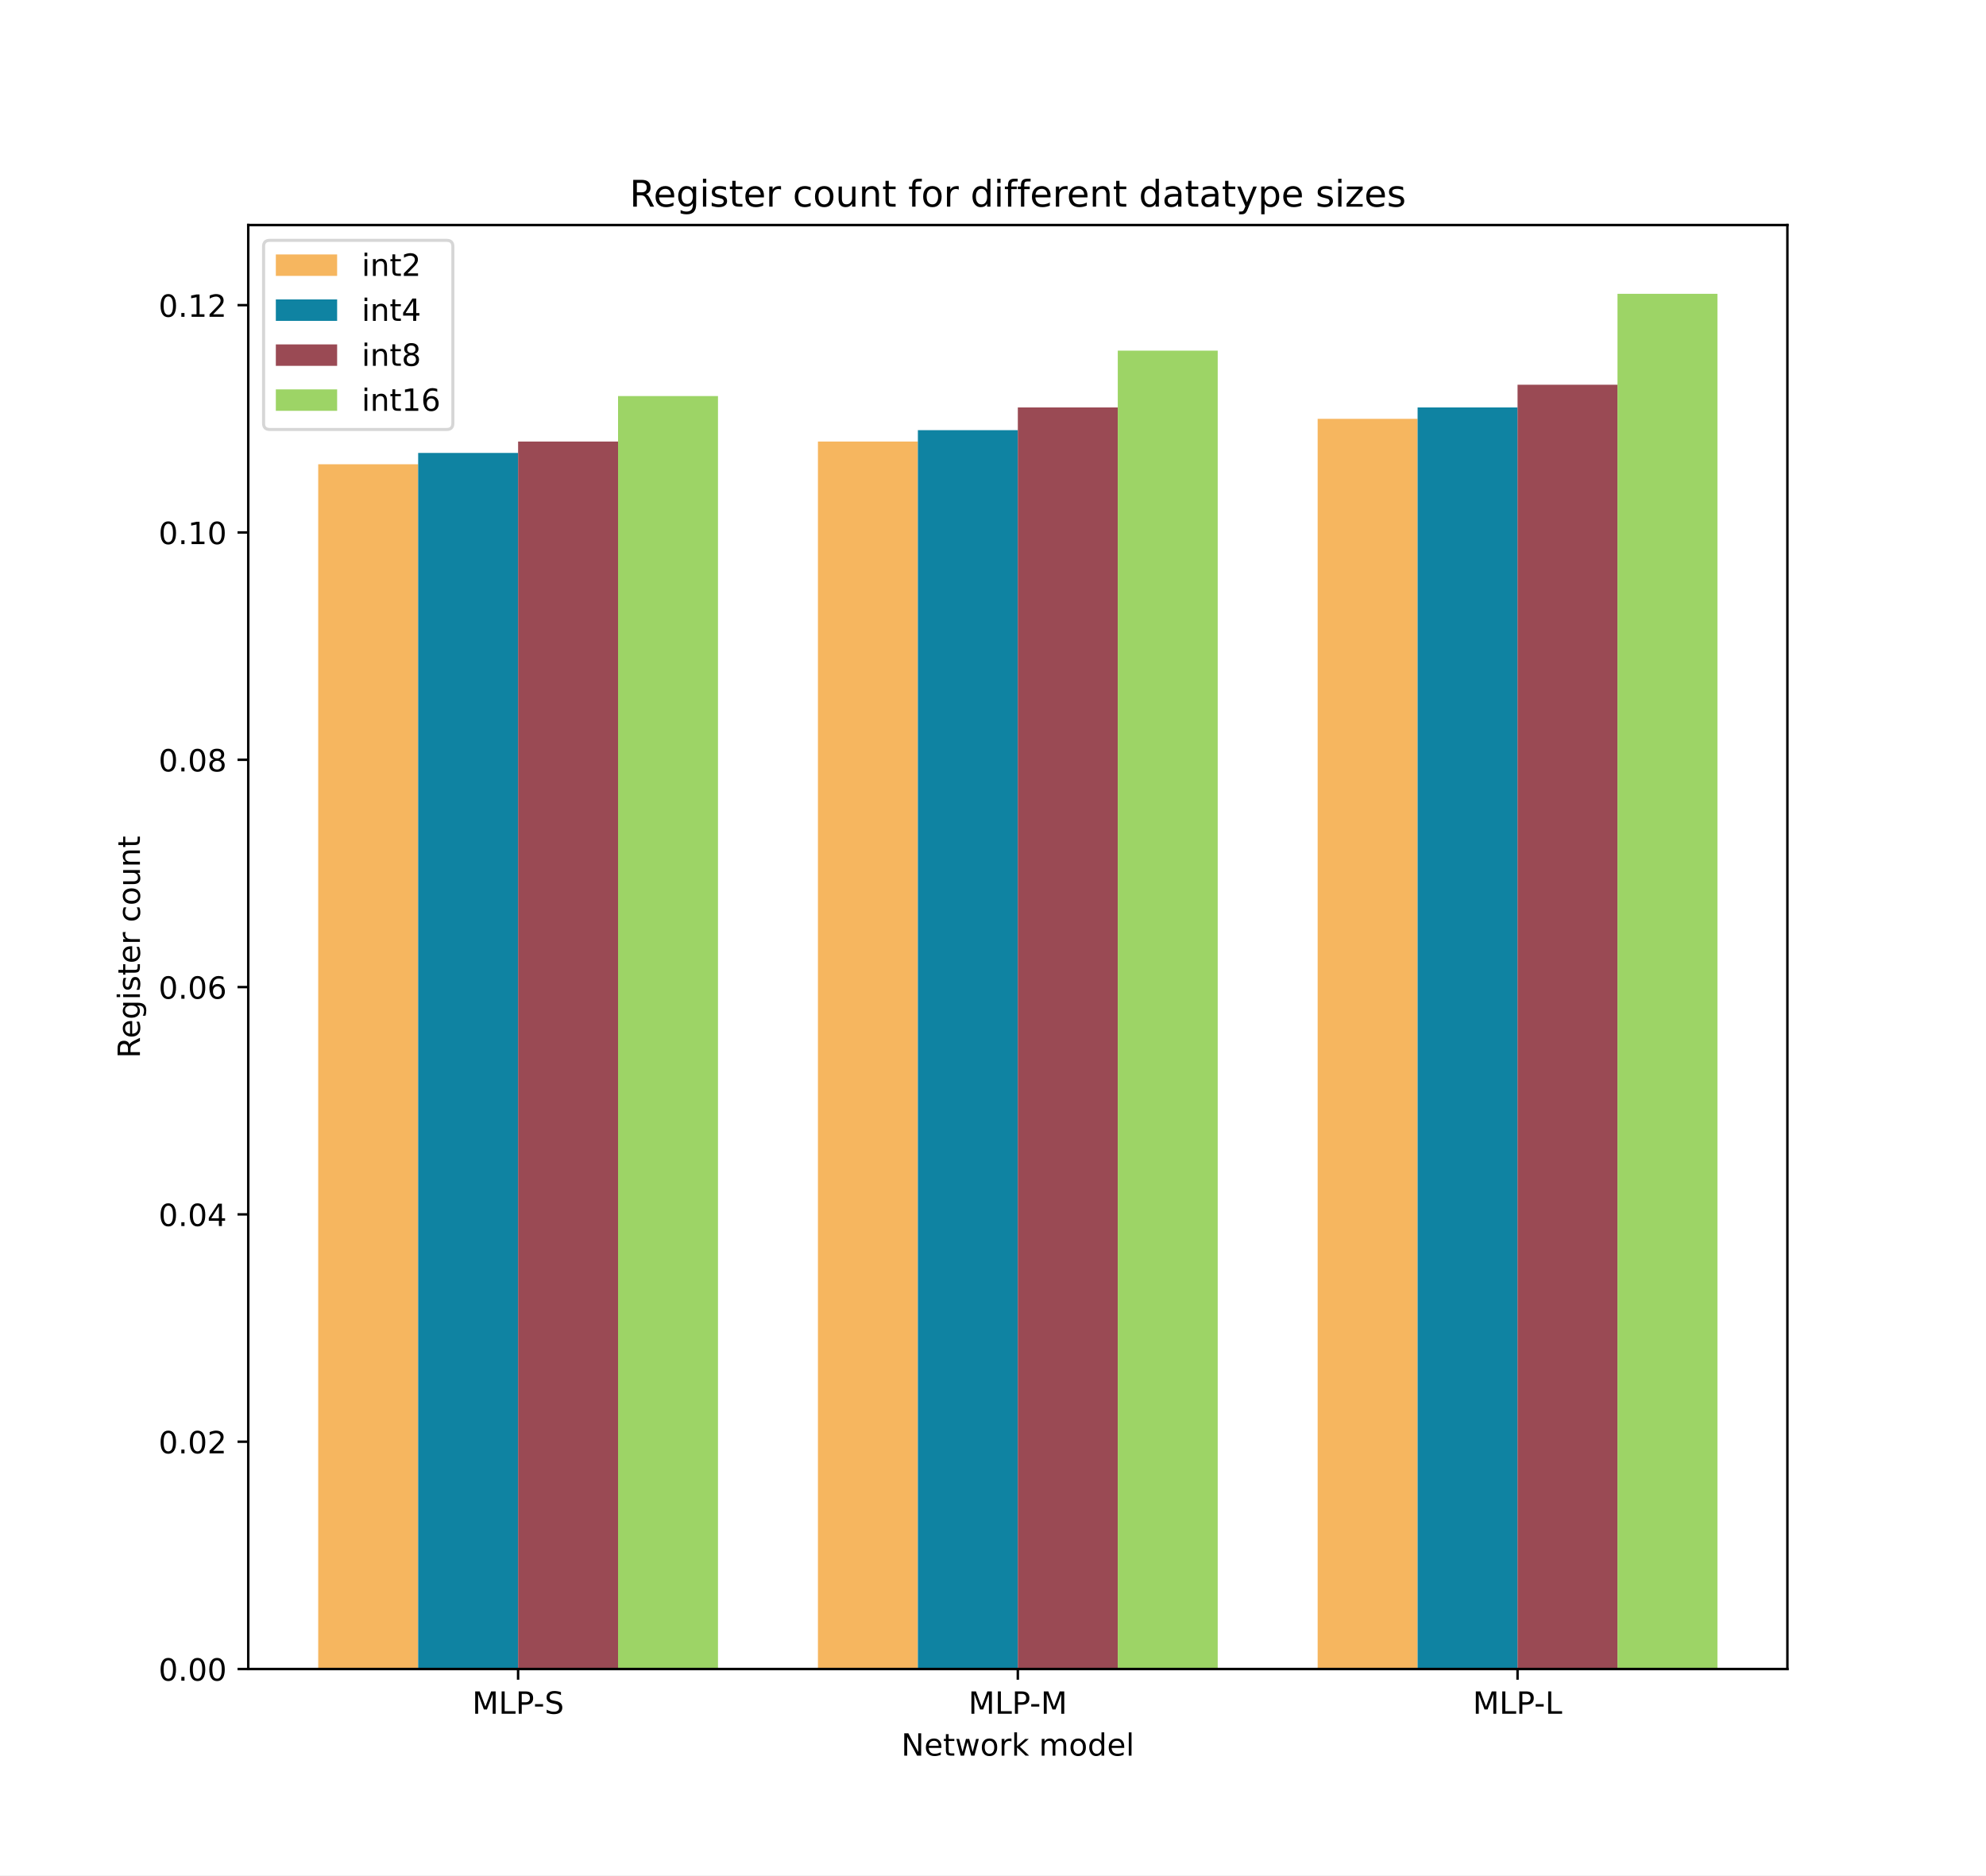
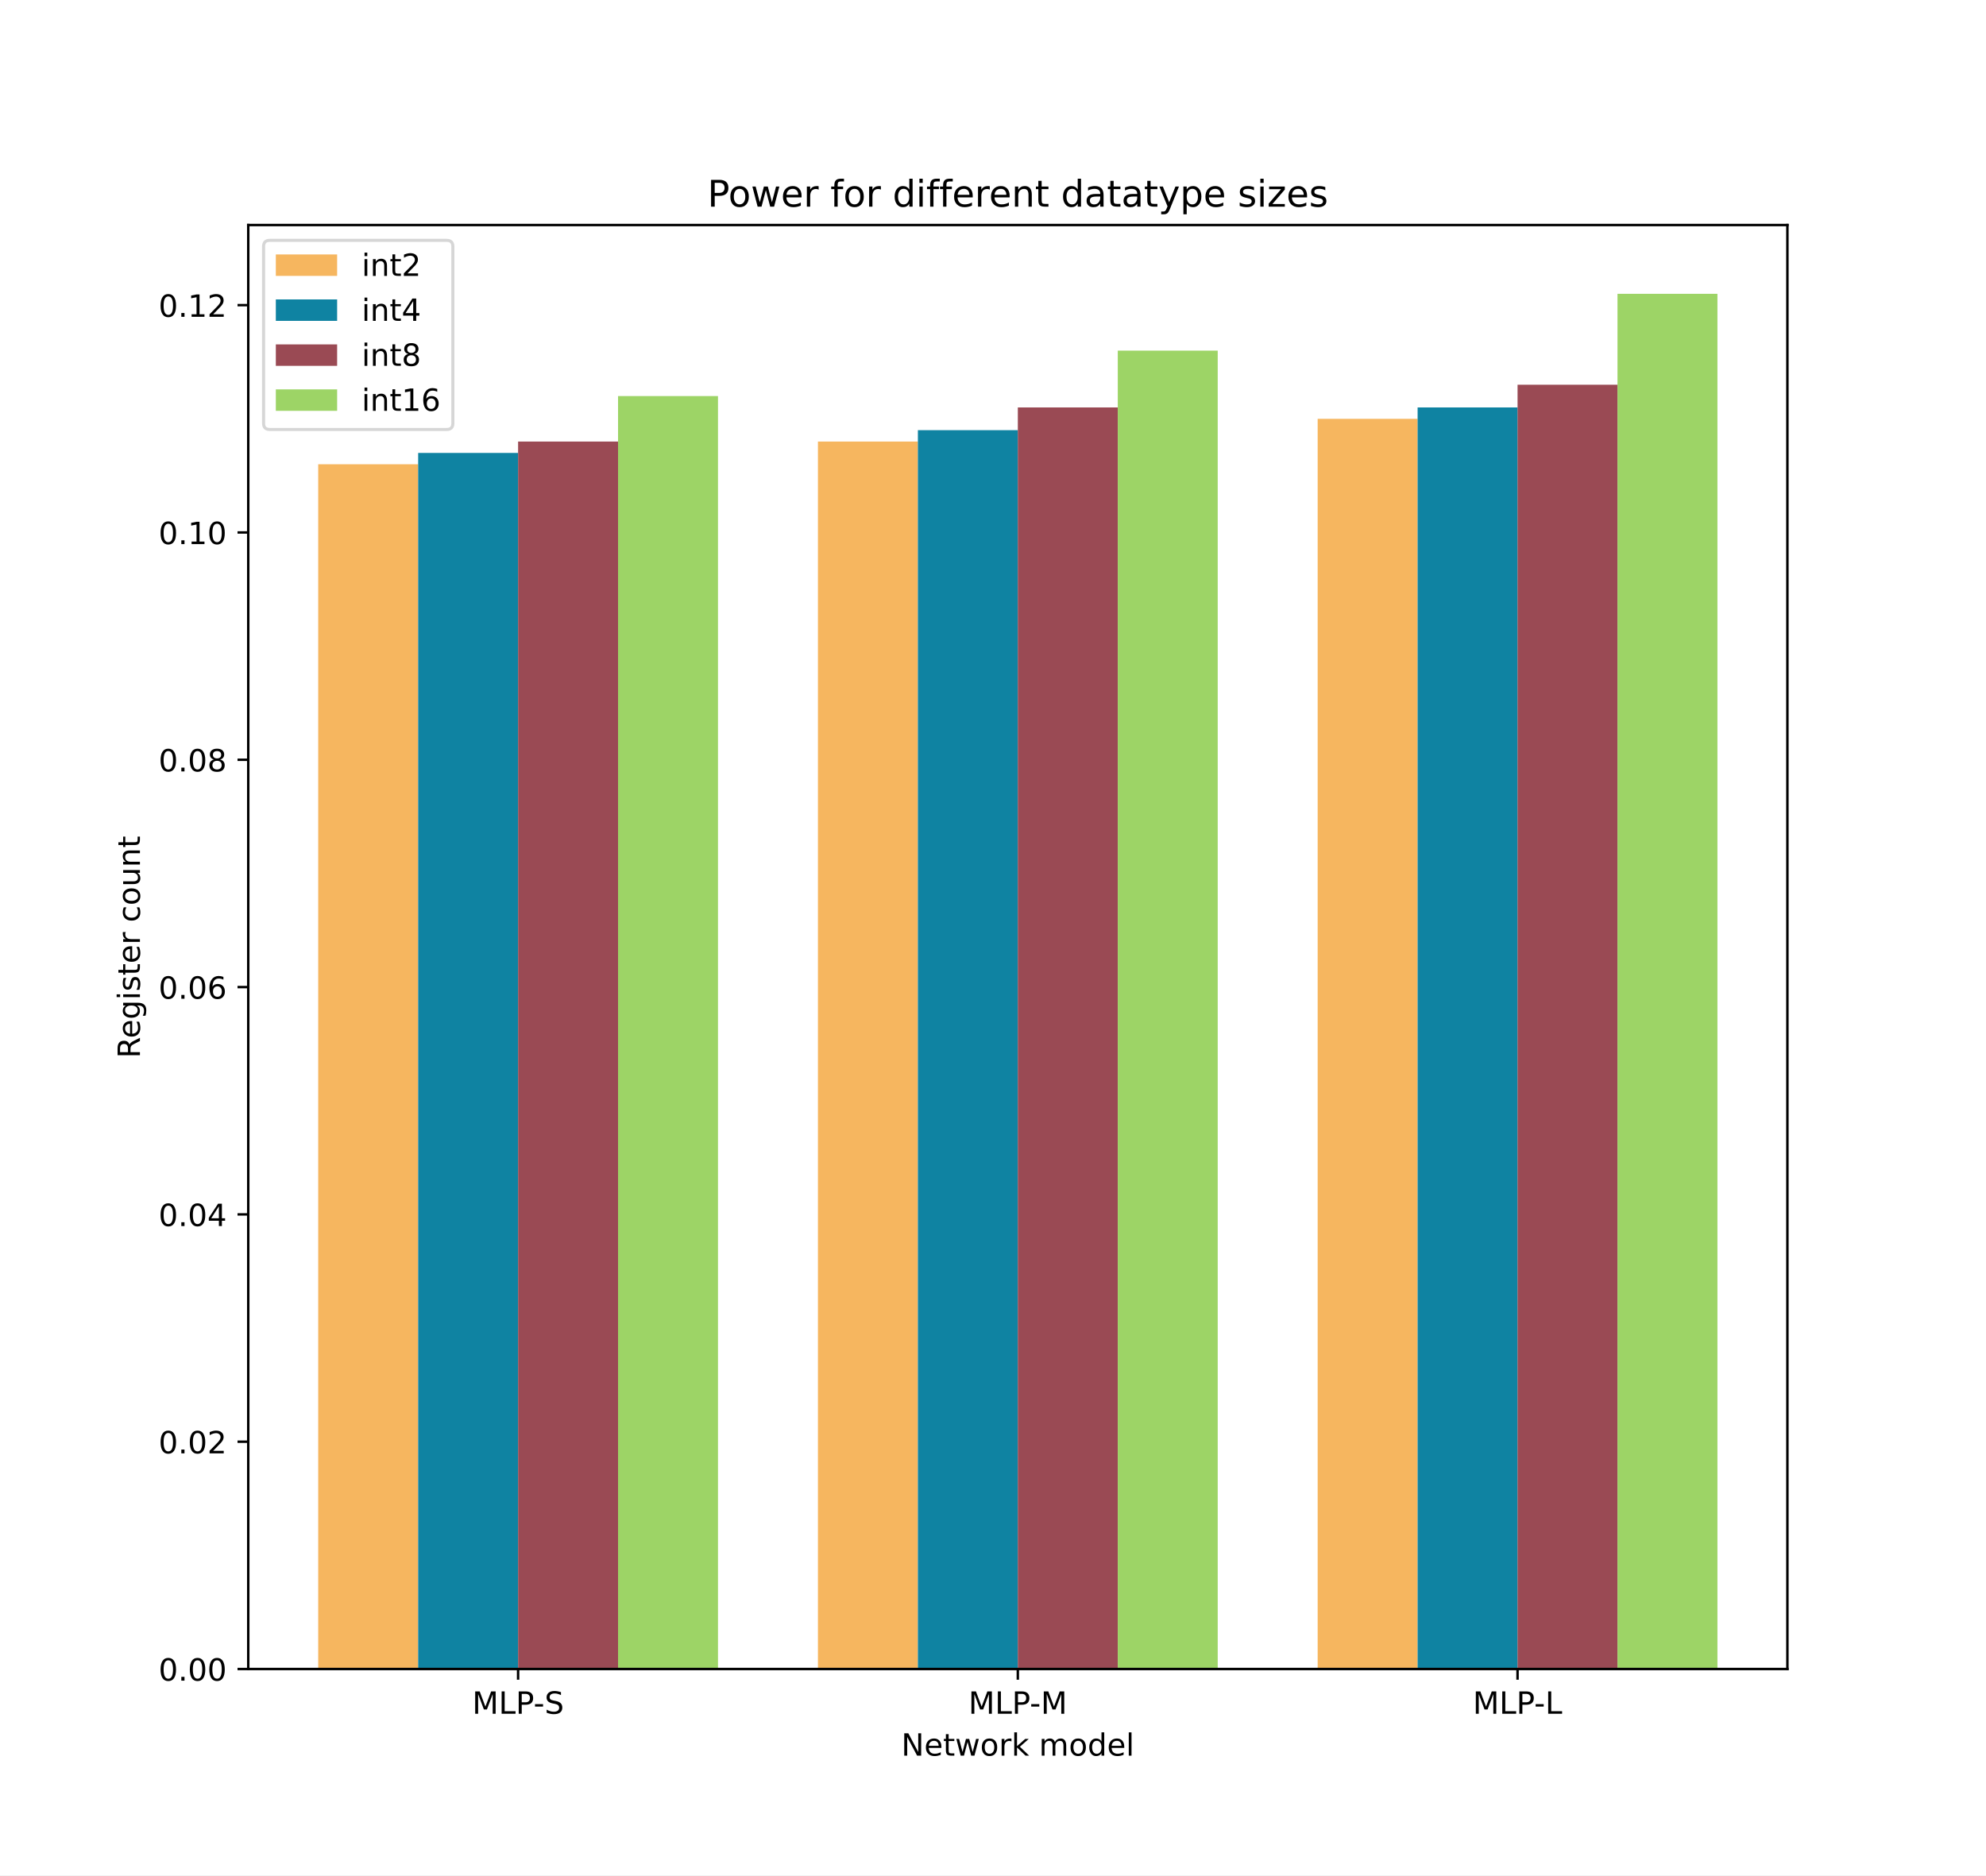
<svg xmlns="http://www.w3.org/2000/svg" xmlns:xlink="http://www.w3.org/1999/xlink" width="648pt" height="612pt" viewBox="0 0 648 612" version="1.1">
  <defs>
    <style type="text/css">*{stroke-linejoin: round; stroke-linecap: butt}</style>
  </defs>
  <g id="figure_1">
    <g id="patch_1">
      <path d="M 0 612  L 648 612  L 648 0  L 0 0  z " style="fill: #ffffff" />
    </g>
    <g id="axes_1">
      <g id="patch_2">
        <path d="M 81 544.68  L 583.2 544.68  L 583.2 73.44  L 81 73.44  z " style="fill: #ffffff" />
      </g>
      <g id="patch_3">
-         <path d="M 103.827 544.68  L 136.438 544.68  L 136.438 151.516  L 103.827 151.516  z " clip-path="url(#pea7d3d0fb3)" style="fill: #f6b65f" />
+         <path d="M 103.827 544.68  L 136.438 544.68  L 136.438 151.516  L 103.827 151.516  z " clip-path="url(#p2caa6211ad)" style="fill: #f6b65f" />
      </g>
      <g id="patch_4">
-         <path d="M 266.879 544.68  L 299.49 544.68  L 299.49 144.098  L 266.879 144.098  z " clip-path="url(#pea7d3d0fb3)" style="fill: #f6b65f" />
+         <path d="M 266.879 544.68  L 299.49 544.68  L 299.49 144.098  L 266.879 144.098  z " clip-path="url(#p2caa6211ad)" style="fill: #f6b65f" />
      </g>
      <g id="patch_5">
-         <path d="M 429.931 544.68  L 462.542 544.68  L 462.542 136.68  L 429.931 136.68  z " clip-path="url(#pea7d3d0fb3)" style="fill: #f6b65f" />
+         <path d="M 429.931 544.68  L 462.542 544.68  L 462.542 136.68  L 429.931 136.68  z " clip-path="url(#p2caa6211ad)" style="fill: #f6b65f" />
      </g>
      <g id="patch_6">
-         <path d="M 136.438 544.68  L 169.048 544.68  L 169.048 147.807  L 136.438 147.807  z " clip-path="url(#pea7d3d0fb3)" style="fill: #0f83a2" />
+         <path d="M 136.438 544.68  L 169.048 544.68  L 169.048 147.807  L 136.438 147.807  z " clip-path="url(#p2caa6211ad)" style="fill: #0f83a2" />
      </g>
      <g id="patch_7">
-         <path d="M 299.49 544.68  L 332.1 544.68  L 332.1 140.389  L 299.49 140.389  z " clip-path="url(#pea7d3d0fb3)" style="fill: #0f83a2" />
+         <path d="M 299.49 544.68  L 332.1 544.68  L 332.1 140.389  L 299.49 140.389  z " clip-path="url(#p2caa6211ad)" style="fill: #0f83a2" />
      </g>
      <g id="patch_8">
-         <path d="M 462.542 544.68  L 495.152 544.68  L 495.152 132.971  L 462.542 132.971  z " clip-path="url(#pea7d3d0fb3)" style="fill: #0f83a2" />
+         <path d="M 462.542 544.68  L 495.152 544.68  L 495.152 132.971  L 462.542 132.971  z " clip-path="url(#p2caa6211ad)" style="fill: #0f83a2" />
      </g>
      <g id="patch_9">
-         <path d="M 169.048 544.68  L 201.658 544.68  L 201.658 144.098  L 169.048 144.098  z " clip-path="url(#pea7d3d0fb3)" style="fill: #9a4a54" />
+         <path d="M 169.048 544.68  L 201.658 544.68  L 201.658 144.098  L 169.048 144.098  z " clip-path="url(#p2caa6211ad)" style="fill: #9a4a54" />
      </g>
      <g id="patch_10">
-         <path d="M 332.1 544.68  L 364.71 544.68  L 364.71 132.971  L 332.1 132.971  z " clip-path="url(#pea7d3d0fb3)" style="fill: #9a4a54" />
+         <path d="M 332.1 544.68  L 364.71 544.68  L 364.71 132.971  L 332.1 132.971  z " clip-path="url(#p2caa6211ad)" style="fill: #9a4a54" />
      </g>
      <g id="patch_11">
-         <path d="M 495.152 544.68  L 527.762 544.68  L 527.762 125.553  L 495.152 125.553  z " clip-path="url(#pea7d3d0fb3)" style="fill: #9a4a54" />
+         <path d="M 495.152 544.68  L 527.762 544.68  L 527.762 125.553  L 495.152 125.553  z " clip-path="url(#p2caa6211ad)" style="fill: #9a4a54" />
      </g>
      <g id="patch_12">
-         <path d="M 201.658 544.68  L 234.269 544.68  L 234.269 129.262  L 201.658 129.262  z " clip-path="url(#pea7d3d0fb3)" style="fill: #9dd466" />
+         <path d="M 201.658 544.68  L 234.269 544.68  L 234.269 129.262  L 201.658 129.262  z " clip-path="url(#p2caa6211ad)" style="fill: #9dd466" />
      </g>
      <g id="patch_13">
-         <path d="M 364.71 544.68  L 397.321 544.68  L 397.321 114.425  L 364.71 114.425  z " clip-path="url(#pea7d3d0fb3)" style="fill: #9dd466" />
+         <path d="M 364.71 544.68  L 397.321 544.68  L 397.321 114.425  L 364.71 114.425  z " clip-path="url(#p2caa6211ad)" style="fill: #9dd466" />
      </g>
      <g id="patch_14">
-         <path d="M 527.762 544.68  L 560.373 544.68  L 560.373 95.88  L 527.762 95.88  z " clip-path="url(#pea7d3d0fb3)" style="fill: #9dd466" />
+         <path d="M 527.762 544.68  L 560.373 544.68  L 560.373 95.88  L 527.762 95.88  z " clip-path="url(#p2caa6211ad)" style="fill: #9dd466" />
      </g>
      <g id="matplotlib.axis_1">
        <g id="xtick_1">
          <g id="line2d_1">
            <defs>
-               <path id="mb9312a3388" d="M 0 0  L 0 3.5  " style="stroke: #000000; stroke-width: 0.8" />
+               <path id="m62b9404a53" d="M 0 0  L 0 3.5  " style="stroke: #000000; stroke-width: 0.8" />
            </defs>
            <g>
-               <use xlink:href="#mb9312a3388" x="169.048" y="544.68" style="stroke: #000000; stroke-width: 0.8" />
+               <use xlink:href="#m62b9404a53" x="169.048" y="544.68" style="stroke: #000000; stroke-width: 0.8" />
            </g>
          </g>
          <g id="text_1">
-             <g transform="translate(154.0676 559.2784) scale(0.1 -0.1)">
+             <g transform="translate(154.0676 559.2784)scale(0.1 -0.1)">
              <defs>
                <path id="DejaVuSans-4d" d="M 628 4666  L 1569 4666  L 2759 1491  L 3956 4666  L 4897 4666  L 4897 0  L 4281 0  L 4281 4097  L 3078 897  L 2444 897  L 1241 4097  L 1241 0  L 628 0  L 628 4666  z " transform="scale(0.015625)" />
                <path id="DejaVuSans-4c" d="M 628 4666  L 1259 4666  L 1259 531  L 3531 531  L 3531 0  L 628 0  L 628 4666  z " transform="scale(0.015625)" />
                <path id="DejaVuSans-50" d="M 1259 4147  L 1259 2394  L 2053 2394  Q 2494 2394 2734 2622  Q 2975 2850 2975 3272  Q 2975 3691 2734 3919  Q 2494 4147 2053 4147  L 1259 4147  z M 628 4666  L 2053 4666  Q 2838 4666 3239 4311  Q 3641 3956 3641 3272  Q 3641 2581 3239 2228  Q 2838 1875 2053 1875  L 1259 1875  L 1259 0  L 628 0  L 628 4666  z " transform="scale(0.015625)" />
                <path id="DejaVuSans-2d" d="M 313 2009  L 1997 2009  L 1997 1497  L 313 1497  L 313 2009  z " transform="scale(0.015625)" />
                <path id="DejaVuSans-53" d="M 3425 4513  L 3425 3897  Q 3066 4069 2747 4153  Q 2428 4238 2131 4238  Q 1616 4238 1336 4038  Q 1056 3838 1056 3469  Q 1056 3159 1242 3001  Q 1428 2844 1947 2747  L 2328 2669  Q 3034 2534 3370 2195  Q 3706 1856 3706 1288  Q 3706 609 3251 259  Q 2797 -91 1919 -91  Q 1588 -91 1214 -16  Q 841 59 441 206  L 441 856  Q 825 641 1194 531  Q 1563 422 1919 422  Q 2459 422 2753 634  Q 3047 847 3047 1241  Q 3047 1584 2836 1778  Q 2625 1972 2144 2069  L 1759 2144  Q 1053 2284 737 2584  Q 422 2884 422 3419  Q 422 4038 858 4394  Q 1294 4750 2059 4750  Q 2388 4750 2728 4690  Q 3069 4631 3425 4513  z " transform="scale(0.015625)" />
              </defs>
              <use xlink:href="#DejaVuSans-4d" />
              <use xlink:href="#DejaVuSans-4c" x="86.279" />
              <use xlink:href="#DejaVuSans-50" x="141.992" />
              <use xlink:href="#DejaVuSans-2d" x="200.045" />
              <use xlink:href="#DejaVuSans-53" x="236.129" />
            </g>
          </g>
        </g>
        <g id="xtick_2">
          <g id="line2d_2">
            <g>
-               <use xlink:href="#mb9312a3388" x="332.1" y="544.68" style="stroke: #000000; stroke-width: 0.8" />
+               <use xlink:href="#m62b9404a53" x="332.1" y="544.68" style="stroke: #000000; stroke-width: 0.8" />
            </g>
          </g>
          <g id="text_2">
-             <g transform="translate(315.9797 559.2784) scale(0.1 -0.1)">
+             <g transform="translate(315.9797 559.2784)scale(0.1 -0.1)">
              <use xlink:href="#DejaVuSans-4d" />
              <use xlink:href="#DejaVuSans-4c" x="86.279" />
              <use xlink:href="#DejaVuSans-50" x="141.992" />
              <use xlink:href="#DejaVuSans-2d" x="200.045" />
              <use xlink:href="#DejaVuSans-4d" x="236.129" />
            </g>
          </g>
        </g>
        <g id="xtick_3">
          <g id="line2d_3">
            <g>
-               <use xlink:href="#mb9312a3388" x="495.152" y="544.68" style="stroke: #000000; stroke-width: 0.8" />
+               <use xlink:href="#m62b9404a53" x="495.152" y="544.68" style="stroke: #000000; stroke-width: 0.8" />
            </g>
          </g>
          <g id="text_3">
-             <g transform="translate(480.5598 559.2784) scale(0.1 -0.1)">
+             <g transform="translate(480.5598 559.2784)scale(0.1 -0.1)">
              <use xlink:href="#DejaVuSans-4d" />
              <use xlink:href="#DejaVuSans-4c" x="86.279" />
              <use xlink:href="#DejaVuSans-50" x="141.992" />
              <use xlink:href="#DejaVuSans-2d" x="200.045" />
              <use xlink:href="#DejaVuSans-4c" x="236.129" />
            </g>
          </g>
        </g>
        <g id="text_4">
-           <g transform="translate(294.0648 572.9566) scale(0.1 -0.1)">
+           <g transform="translate(294.0648 572.9566)scale(0.1 -0.1)">
            <defs>
              <path id="DejaVuSans-4e" d="M 628 4666  L 1478 4666  L 3547 763  L 3547 4666  L 4159 4666  L 4159 0  L 3309 0  L 1241 3903  L 1241 0  L 628 0  L 628 4666  z " transform="scale(0.015625)" />
              <path id="DejaVuSans-65" d="M 3597 1894  L 3597 1613  L 953 1613  Q 991 1019 1311 708  Q 1631 397 2203 397  Q 2534 397 2845 478  Q 3156 559 3463 722  L 3463 178  Q 3153 47 2828 -22  Q 2503 -91 2169 -91  Q 1331 -91 842 396  Q 353 884 353 1716  Q 353 2575 817 3079  Q 1281 3584 2069 3584  Q 2775 3584 3186 3129  Q 3597 2675 3597 1894  z M 3022 2063  Q 3016 2534 2758 2815  Q 2500 3097 2075 3097  Q 1594 3097 1305 2825  Q 1016 2553 972 2059  L 3022 2063  z " transform="scale(0.015625)" />
              <path id="DejaVuSans-74" d="M 1172 4494  L 1172 3500  L 2356 3500  L 2356 3053  L 1172 3053  L 1172 1153  Q 1172 725 1289 603  Q 1406 481 1766 481  L 2356 481  L 2356 0  L 1766 0  Q 1100 0 847 248  Q 594 497 594 1153  L 594 3053  L 172 3053  L 172 3500  L 594 3500  L 594 4494  L 1172 4494  z " transform="scale(0.015625)" />
              <path id="DejaVuSans-77" d="M 269 3500  L 844 3500  L 1563 769  L 2278 3500  L 2956 3500  L 3675 769  L 4391 3500  L 4966 3500  L 4050 0  L 3372 0  L 2619 2869  L 1863 0  L 1184 0  L 269 3500  z " transform="scale(0.015625)" />
              <path id="DejaVuSans-6f" d="M 1959 3097  Q 1497 3097 1228 2736  Q 959 2375 959 1747  Q 959 1119 1226 758  Q 1494 397 1959 397  Q 2419 397 2687 759  Q 2956 1122 2956 1747  Q 2956 2369 2687 2733  Q 2419 3097 1959 3097  z M 1959 3584  Q 2709 3584 3137 3096  Q 3566 2609 3566 1747  Q 3566 888 3137 398  Q 2709 -91 1959 -91  Q 1206 -91 779 398  Q 353 888 353 1747  Q 353 2609 779 3096  Q 1206 3584 1959 3584  z " transform="scale(0.015625)" />
              <path id="DejaVuSans-72" d="M 2631 2963  Q 2534 3019 2420 3045  Q 2306 3072 2169 3072  Q 1681 3072 1420 2755  Q 1159 2438 1159 1844  L 1159 0  L 581 0  L 581 3500  L 1159 3500  L 1159 2956  Q 1341 3275 1631 3429  Q 1922 3584 2338 3584  Q 2397 3584 2469 3576  Q 2541 3569 2628 3553  L 2631 2963  z " transform="scale(0.015625)" />
              <path id="DejaVuSans-6b" d="M 581 4863  L 1159 4863  L 1159 1991  L 2875 3500  L 3609 3500  L 1753 1863  L 3688 0  L 2938 0  L 1159 1709  L 1159 0  L 581 0  L 581 4863  z " transform="scale(0.015625)" />
              <path id="DejaVuSans-20" transform="scale(0.015625)" />
              <path id="DejaVuSans-6d" d="M 3328 2828  Q 3544 3216 3844 3400  Q 4144 3584 4550 3584  Q 5097 3584 5394 3201  Q 5691 2819 5691 2113  L 5691 0  L 5113 0  L 5113 2094  Q 5113 2597 4934 2840  Q 4756 3084 4391 3084  Q 3944 3084 3684 2787  Q 3425 2491 3425 1978  L 3425 0  L 2847 0  L 2847 2094  Q 2847 2600 2669 2842  Q 2491 3084 2119 3084  Q 1678 3084 1418 2786  Q 1159 2488 1159 1978  L 1159 0  L 581 0  L 581 3500  L 1159 3500  L 1159 2956  Q 1356 3278 1631 3431  Q 1906 3584 2284 3584  Q 2666 3584 2933 3390  Q 3200 3197 3328 2828  z " transform="scale(0.015625)" />
              <path id="DejaVuSans-64" d="M 2906 2969  L 2906 4863  L 3481 4863  L 3481 0  L 2906 0  L 2906 525  Q 2725 213 2448 61  Q 2172 -91 1784 -91  Q 1150 -91 751 415  Q 353 922 353 1747  Q 353 2572 751 3078  Q 1150 3584 1784 3584  Q 2172 3584 2448 3432  Q 2725 3281 2906 2969  z M 947 1747  Q 947 1113 1208 752  Q 1469 391 1925 391  Q 2381 391 2643 752  Q 2906 1113 2906 1747  Q 2906 2381 2643 2742  Q 2381 3103 1925 3103  Q 1469 3103 1208 2742  Q 947 2381 947 1747  z " transform="scale(0.015625)" />
              <path id="DejaVuSans-6c" d="M 603 4863  L 1178 4863  L 1178 0  L 603 0  L 603 4863  z " transform="scale(0.015625)" />
            </defs>
            <use xlink:href="#DejaVuSans-4e" />
            <use xlink:href="#DejaVuSans-65" x="74.805" />
            <use xlink:href="#DejaVuSans-74" x="136.328" />
            <use xlink:href="#DejaVuSans-77" x="175.537" />
            <use xlink:href="#DejaVuSans-6f" x="257.324" />
            <use xlink:href="#DejaVuSans-72" x="318.506" />
            <use xlink:href="#DejaVuSans-6b" x="359.619" />
            <use xlink:href="#DejaVuSans-20" x="417.529" />
            <use xlink:href="#DejaVuSans-6d" x="449.316" />
            <use xlink:href="#DejaVuSans-6f" x="546.729" />
            <use xlink:href="#DejaVuSans-64" x="607.91" />
            <use xlink:href="#DejaVuSans-65" x="671.387" />
            <use xlink:href="#DejaVuSans-6c" x="732.91" />
          </g>
        </g>
      </g>
      <g id="matplotlib.axis_2">
        <g id="ytick_1">
          <g id="line2d_4">
            <defs>
-               <path id="mb0c5d7a125" d="M 0 0  L -3.5 0  " style="stroke: #000000; stroke-width: 0.8" />
+               <path id="mde2b4bc6b4" d="M 0 0  L -3.5 0  " style="stroke: #000000; stroke-width: 0.8" />
            </defs>
            <g>
-               <use xlink:href="#mb0c5d7a125" x="81" y="544.68" style="stroke: #000000; stroke-width: 0.8" />
+               <use xlink:href="#mde2b4bc6b4" x="81" y="544.68" style="stroke: #000000; stroke-width: 0.8" />
            </g>
          </g>
          <g id="text_5">
-             <g transform="translate(51.73438 548.4792) scale(0.1 -0.1)">
+             <g transform="translate(51.73438 548.4792)scale(0.1 -0.1)">
              <defs>
                <path id="DejaVuSans-30" d="M 2034 4250  Q 1547 4250 1301 3770  Q 1056 3291 1056 2328  Q 1056 1369 1301 889  Q 1547 409 2034 409  Q 2525 409 2770 889  Q 3016 1369 3016 2328  Q 3016 3291 2770 3770  Q 2525 4250 2034 4250  z M 2034 4750  Q 2819 4750 3233 4129  Q 3647 3509 3647 2328  Q 3647 1150 3233 529  Q 2819 -91 2034 -91  Q 1250 -91 836 529  Q 422 1150 422 2328  Q 422 3509 836 4129  Q 1250 4750 2034 4750  z " transform="scale(0.015625)" />
                <path id="DejaVuSans-2e" d="M 684 794  L 1344 794  L 1344 0  L 684 0  L 684 794  z " transform="scale(0.015625)" />
              </defs>
              <use xlink:href="#DejaVuSans-30" />
              <use xlink:href="#DejaVuSans-2e" x="63.623" />
              <use xlink:href="#DejaVuSans-30" x="95.41" />
              <use xlink:href="#DejaVuSans-30" x="159.033" />
            </g>
          </g>
        </g>
        <g id="ytick_2">
          <g id="line2d_5">
            <g>
-               <use xlink:href="#mb0c5d7a125" x="81" y="470.498" style="stroke: #000000; stroke-width: 0.8" />
+               <use xlink:href="#mde2b4bc6b4" x="81" y="470.498" style="stroke: #000000; stroke-width: 0.8" />
            </g>
          </g>
          <g id="text_6">
-             <g transform="translate(51.73438 474.2974) scale(0.1 -0.1)">
+             <g transform="translate(51.73438 474.2974)scale(0.1 -0.1)">
              <defs>
                <path id="DejaVuSans-32" d="M 1228 531  L 3431 531  L 3431 0  L 469 0  L 469 531  Q 828 903 1448 1529  Q 2069 2156 2228 2338  Q 2531 2678 2651 2914  Q 2772 3150 2772 3378  Q 2772 3750 2511 3984  Q 2250 4219 1831 4219  Q 1534 4219 1204 4116  Q 875 4013 500 3803  L 500 4441  Q 881 4594 1212 4672  Q 1544 4750 1819 4750  Q 2544 4750 2975 4387  Q 3406 4025 3406 3419  Q 3406 3131 3298 2873  Q 3191 2616 2906 2266  Q 2828 2175 2409 1742  Q 1991 1309 1228 531  z " transform="scale(0.015625)" />
              </defs>
              <use xlink:href="#DejaVuSans-30" />
              <use xlink:href="#DejaVuSans-2e" x="63.623" />
              <use xlink:href="#DejaVuSans-30" x="95.41" />
              <use xlink:href="#DejaVuSans-32" x="159.033" />
            </g>
          </g>
        </g>
        <g id="ytick_3">
          <g id="line2d_6">
            <g>
-               <use xlink:href="#mb0c5d7a125" x="81" y="396.316" style="stroke: #000000; stroke-width: 0.8" />
+               <use xlink:href="#mde2b4bc6b4" x="81" y="396.316" style="stroke: #000000; stroke-width: 0.8" />
            </g>
          </g>
          <g id="text_7">
-             <g transform="translate(51.73438 400.1156) scale(0.1 -0.1)">
+             <g transform="translate(51.73438 400.1156)scale(0.1 -0.1)">
              <defs>
                <path id="DejaVuSans-34" d="M 2419 4116  L 825 1625  L 2419 1625  L 2419 4116  z M 2253 4666  L 3047 4666  L 3047 1625  L 3713 1625  L 3713 1100  L 3047 1100  L 3047 0  L 2419 0  L 2419 1100  L 313 1100  L 313 1709  L 2253 4666  z " transform="scale(0.015625)" />
              </defs>
              <use xlink:href="#DejaVuSans-30" />
              <use xlink:href="#DejaVuSans-2e" x="63.623" />
              <use xlink:href="#DejaVuSans-30" x="95.41" />
              <use xlink:href="#DejaVuSans-34" x="159.033" />
            </g>
          </g>
        </g>
        <g id="ytick_4">
          <g id="line2d_7">
            <g>
-               <use xlink:href="#mb0c5d7a125" x="81" y="322.135" style="stroke: #000000; stroke-width: 0.8" />
+               <use xlink:href="#mde2b4bc6b4" x="81" y="322.135" style="stroke: #000000; stroke-width: 0.8" />
            </g>
          </g>
          <g id="text_8">
-             <g transform="translate(51.73438 325.9338) scale(0.1 -0.1)">
+             <g transform="translate(51.73438 325.9338)scale(0.1 -0.1)">
              <defs>
                <path id="DejaVuSans-36" d="M 2113 2584  Q 1688 2584 1439 2293  Q 1191 2003 1191 1497  Q 1191 994 1439 701  Q 1688 409 2113 409  Q 2538 409 2786 701  Q 3034 994 3034 1497  Q 3034 2003 2786 2293  Q 2538 2584 2113 2584  z M 3366 4563  L 3366 3988  Q 3128 4100 2886 4159  Q 2644 4219 2406 4219  Q 1781 4219 1451 3797  Q 1122 3375 1075 2522  Q 1259 2794 1537 2939  Q 1816 3084 2150 3084  Q 2853 3084 3261 2657  Q 3669 2231 3669 1497  Q 3669 778 3244 343  Q 2819 -91 2113 -91  Q 1303 -91 875 529  Q 447 1150 447 2328  Q 447 3434 972 4092  Q 1497 4750 2381 4750  Q 2619 4750 2861 4703  Q 3103 4656 3366 4563  z " transform="scale(0.015625)" />
              </defs>
              <use xlink:href="#DejaVuSans-30" />
              <use xlink:href="#DejaVuSans-2e" x="63.623" />
              <use xlink:href="#DejaVuSans-30" x="95.41" />
              <use xlink:href="#DejaVuSans-36" x="159.033" />
            </g>
          </g>
        </g>
        <g id="ytick_5">
          <g id="line2d_8">
            <g>
-               <use xlink:href="#mb0c5d7a125" x="81" y="247.953" style="stroke: #000000; stroke-width: 0.8" />
+               <use xlink:href="#mde2b4bc6b4" x="81" y="247.953" style="stroke: #000000; stroke-width: 0.8" />
            </g>
          </g>
          <g id="text_9">
-             <g transform="translate(51.73438 251.7519) scale(0.1 -0.1)">
+             <g transform="translate(51.73438 251.7519)scale(0.1 -0.1)">
              <defs>
                <path id="DejaVuSans-38" d="M 2034 2216  Q 1584 2216 1326 1975  Q 1069 1734 1069 1313  Q 1069 891 1326 650  Q 1584 409 2034 409  Q 2484 409 2743 651  Q 3003 894 3003 1313  Q 3003 1734 2745 1975  Q 2488 2216 2034 2216  z M 1403 2484  Q 997 2584 770 2862  Q 544 3141 544 3541  Q 544 4100 942 4425  Q 1341 4750 2034 4750  Q 2731 4750 3128 4425  Q 3525 4100 3525 3541  Q 3525 3141 3298 2862  Q 3072 2584 2669 2484  Q 3125 2378 3379 2068  Q 3634 1759 3634 1313  Q 3634 634 3220 271  Q 2806 -91 2034 -91  Q 1263 -91 848 271  Q 434 634 434 1313  Q 434 1759 690 2068  Q 947 2378 1403 2484  z M 1172 3481  Q 1172 3119 1398 2916  Q 1625 2713 2034 2713  Q 2441 2713 2670 2916  Q 2900 3119 2900 3481  Q 2900 3844 2670 4047  Q 2441 4250 2034 4250  Q 1625 4250 1398 4047  Q 1172 3844 1172 3481  z " transform="scale(0.015625)" />
              </defs>
              <use xlink:href="#DejaVuSans-30" />
              <use xlink:href="#DejaVuSans-2e" x="63.623" />
              <use xlink:href="#DejaVuSans-30" x="95.41" />
              <use xlink:href="#DejaVuSans-38" x="159.033" />
            </g>
          </g>
        </g>
        <g id="ytick_6">
          <g id="line2d_9">
            <g>
-               <use xlink:href="#mb0c5d7a125" x="81" y="173.771" style="stroke: #000000; stroke-width: 0.8" />
+               <use xlink:href="#mde2b4bc6b4" x="81" y="173.771" style="stroke: #000000; stroke-width: 0.8" />
            </g>
          </g>
          <g id="text_10">
-             <g transform="translate(51.73438 177.5701) scale(0.1 -0.1)">
+             <g transform="translate(51.73438 177.5701)scale(0.1 -0.1)">
              <defs>
                <path id="DejaVuSans-31" d="M 794 531  L 1825 531  L 1825 4091  L 703 3866  L 703 4441  L 1819 4666  L 2450 4666  L 2450 531  L 3481 531  L 3481 0  L 794 0  L 794 531  z " transform="scale(0.015625)" />
              </defs>
              <use xlink:href="#DejaVuSans-30" />
              <use xlink:href="#DejaVuSans-2e" x="63.623" />
              <use xlink:href="#DejaVuSans-31" x="95.41" />
              <use xlink:href="#DejaVuSans-30" x="159.033" />
            </g>
          </g>
        </g>
        <g id="ytick_7">
          <g id="line2d_10">
            <g>
-               <use xlink:href="#mb0c5d7a125" x="81" y="99.589" style="stroke: #000000; stroke-width: 0.8" />
+               <use xlink:href="#mde2b4bc6b4" x="81" y="99.589" style="stroke: #000000; stroke-width: 0.8" />
            </g>
          </g>
          <g id="text_11">
-             <g transform="translate(51.73438 103.3883) scale(0.1 -0.1)">
+             <g transform="translate(51.73438 103.3883)scale(0.1 -0.1)">
              <use xlink:href="#DejaVuSans-30" />
              <use xlink:href="#DejaVuSans-2e" x="63.623" />
              <use xlink:href="#DejaVuSans-31" x="95.41" />
              <use xlink:href="#DejaVuSans-32" x="159.033" />
            </g>
          </g>
        </g>
        <g id="text_12">
-           <g transform="translate(45.65469 345.3413) rotate(-90) scale(0.1 -0.1)">
+           <g transform="translate(45.65469 345.3413)rotate(-90)scale(0.1 -0.1)">
            <defs>
              <path id="DejaVuSans-52" d="M 2841 2188  Q 3044 2119 3236 1894  Q 3428 1669 3622 1275  L 4263 0  L 3584 0  L 2988 1197  Q 2756 1666 2539 1819  Q 2322 1972 1947 1972  L 1259 1972  L 1259 0  L 628 0  L 628 4666  L 2053 4666  Q 2853 4666 3247 4331  Q 3641 3997 3641 3322  Q 3641 2881 3436 2590  Q 3231 2300 2841 2188  z M 1259 4147  L 1259 2491  L 2053 2491  Q 2509 2491 2742 2702  Q 2975 2913 2975 3322  Q 2975 3731 2742 3939  Q 2509 4147 2053 4147  L 1259 4147  z " transform="scale(0.015625)" />
              <path id="DejaVuSans-67" d="M 2906 1791  Q 2906 2416 2648 2759  Q 2391 3103 1925 3103  Q 1463 3103 1205 2759  Q 947 2416 947 1791  Q 947 1169 1205 825  Q 1463 481 1925 481  Q 2391 481 2648 825  Q 2906 1169 2906 1791  z M 3481 434  Q 3481 -459 3084 -895  Q 2688 -1331 1869 -1331  Q 1566 -1331 1297 -1286  Q 1028 -1241 775 -1147  L 775 -588  Q 1028 -725 1275 -790  Q 1522 -856 1778 -856  Q 2344 -856 2625 -561  Q 2906 -266 2906 331  L 2906 616  Q 2728 306 2450 153  Q 2172 0 1784 0  Q 1141 0 747 490  Q 353 981 353 1791  Q 353 2603 747 3093  Q 1141 3584 1784 3584  Q 2172 3584 2450 3431  Q 2728 3278 2906 2969  L 2906 3500  L 3481 3500  L 3481 434  z " transform="scale(0.015625)" />
              <path id="DejaVuSans-69" d="M 603 3500  L 1178 3500  L 1178 0  L 603 0  L 603 3500  z M 603 4863  L 1178 4863  L 1178 4134  L 603 4134  L 603 4863  z " transform="scale(0.015625)" />
              <path id="DejaVuSans-73" d="M 2834 3397  L 2834 2853  Q 2591 2978 2328 3040  Q 2066 3103 1784 3103  Q 1356 3103 1142 2972  Q 928 2841 928 2578  Q 928 2378 1081 2264  Q 1234 2150 1697 2047  L 1894 2003  Q 2506 1872 2764 1633  Q 3022 1394 3022 966  Q 3022 478 2636 193  Q 2250 -91 1575 -91  Q 1294 -91 989 -36  Q 684 19 347 128  L 347 722  Q 666 556 975 473  Q 1284 391 1588 391  Q 1994 391 2212 530  Q 2431 669 2431 922  Q 2431 1156 2273 1281  Q 2116 1406 1581 1522  L 1381 1569  Q 847 1681 609 1914  Q 372 2147 372 2553  Q 372 3047 722 3315  Q 1072 3584 1716 3584  Q 2034 3584 2315 3537  Q 2597 3491 2834 3397  z " transform="scale(0.015625)" />
              <path id="DejaVuSans-63" d="M 3122 3366  L 3122 2828  Q 2878 2963 2633 3030  Q 2388 3097 2138 3097  Q 1578 3097 1268 2742  Q 959 2388 959 1747  Q 959 1106 1268 751  Q 1578 397 2138 397  Q 2388 397 2633 464  Q 2878 531 3122 666  L 3122 134  Q 2881 22 2623 -34  Q 2366 -91 2075 -91  Q 1284 -91 818 406  Q 353 903 353 1747  Q 353 2603 823 3093  Q 1294 3584 2113 3584  Q 2378 3584 2631 3529  Q 2884 3475 3122 3366  z " transform="scale(0.015625)" />
              <path id="DejaVuSans-75" d="M 544 1381  L 544 3500  L 1119 3500  L 1119 1403  Q 1119 906 1312 657  Q 1506 409 1894 409  Q 2359 409 2629 706  Q 2900 1003 2900 1516  L 2900 3500  L 3475 3500  L 3475 0  L 2900 0  L 2900 538  Q 2691 219 2414 64  Q 2138 -91 1772 -91  Q 1169 -91 856 284  Q 544 659 544 1381  z M 1991 3584  L 1991 3584  z " transform="scale(0.015625)" />
              <path id="DejaVuSans-6e" d="M 3513 2113  L 3513 0  L 2938 0  L 2938 2094  Q 2938 2591 2744 2837  Q 2550 3084 2163 3084  Q 1697 3084 1428 2787  Q 1159 2491 1159 1978  L 1159 0  L 581 0  L 581 3500  L 1159 3500  L 1159 2956  Q 1366 3272 1645 3428  Q 1925 3584 2291 3584  Q 2894 3584 3203 3211  Q 3513 2838 3513 2113  z " transform="scale(0.015625)" />
            </defs>
            <use xlink:href="#DejaVuSans-52" />
            <use xlink:href="#DejaVuSans-65" x="64.982" />
            <use xlink:href="#DejaVuSans-67" x="126.506" />
            <use xlink:href="#DejaVuSans-69" x="189.982" />
            <use xlink:href="#DejaVuSans-73" x="217.766" />
            <use xlink:href="#DejaVuSans-74" x="269.865" />
            <use xlink:href="#DejaVuSans-65" x="309.074" />
            <use xlink:href="#DejaVuSans-72" x="370.598" />
            <use xlink:href="#DejaVuSans-20" x="411.711" />
            <use xlink:href="#DejaVuSans-63" x="443.498" />
            <use xlink:href="#DejaVuSans-6f" x="498.479" />
            <use xlink:href="#DejaVuSans-75" x="559.66" />
            <use xlink:href="#DejaVuSans-6e" x="623.039" />
            <use xlink:href="#DejaVuSans-74" x="686.418" />
          </g>
        </g>
      </g>
      <g id="patch_15">
        <path d="M 81 544.68  L 81 73.44  " style="fill: none; stroke: #000000; stroke-width: 0.8; stroke-linejoin: miter; stroke-linecap: square" />
      </g>
      <g id="patch_16">
        <path d="M 583.2 544.68  L 583.2 73.44  " style="fill: none; stroke: #000000; stroke-width: 0.8; stroke-linejoin: miter; stroke-linecap: square" />
      </g>
      <g id="patch_17">
        <path d="M 81 544.68  L 583.2 544.68  " style="fill: none; stroke: #000000; stroke-width: 0.8; stroke-linejoin: miter; stroke-linecap: square" />
      </g>
      <g id="patch_18">
        <path d="M 81 73.44  L 583.2 73.44  " style="fill: none; stroke: #000000; stroke-width: 0.8; stroke-linejoin: miter; stroke-linecap: square" />
      </g>
      <g id="text_13">
-         <g transform="translate(205.4363 67.44) scale(0.12 -0.12)">
+         <g transform="translate(230.8369 67.44)scale(0.12 -0.12)">
          <defs>
            <path id="DejaVuSans-66" d="M 2375 4863  L 2375 4384  L 1825 4384  Q 1516 4384 1395 4259  Q 1275 4134 1275 3809  L 1275 3500  L 2222 3500  L 2222 3053  L 1275 3053  L 1275 0  L 697 0  L 697 3053  L 147 3053  L 147 3500  L 697 3500  L 697 3744  Q 697 4328 969 4595  Q 1241 4863 1831 4863  L 2375 4863  z " transform="scale(0.015625)" />
            <path id="DejaVuSans-61" d="M 2194 1759  Q 1497 1759 1228 1600  Q 959 1441 959 1056  Q 959 750 1161 570  Q 1363 391 1709 391  Q 2188 391 2477 730  Q 2766 1069 2766 1631  L 2766 1759  L 2194 1759  z M 3341 1997  L 3341 0  L 2766 0  L 2766 531  Q 2569 213 2275 61  Q 1981 -91 1556 -91  Q 1019 -91 701 211  Q 384 513 384 1019  Q 384 1609 779 1909  Q 1175 2209 1959 2209  L 2766 2209  L 2766 2266  Q 2766 2663 2505 2880  Q 2244 3097 1772 3097  Q 1472 3097 1187 3025  Q 903 2953 641 2809  L 641 3341  Q 956 3463 1253 3523  Q 1550 3584 1831 3584  Q 2591 3584 2966 3190  Q 3341 2797 3341 1997  z " transform="scale(0.015625)" />
            <path id="DejaVuSans-79" d="M 2059 -325  Q 1816 -950 1584 -1140  Q 1353 -1331 966 -1331  L 506 -1331  L 506 -850  L 844 -850  Q 1081 -850 1212 -737  Q 1344 -625 1503 -206  L 1606 56  L 191 3500  L 800 3500  L 1894 763  L 2988 3500  L 3597 3500  L 2059 -325  z " transform="scale(0.015625)" />
            <path id="DejaVuSans-70" d="M 1159 525  L 1159 -1331  L 581 -1331  L 581 3500  L 1159 3500  L 1159 2969  Q 1341 3281 1617 3432  Q 1894 3584 2278 3584  Q 2916 3584 3314 3078  Q 3713 2572 3713 1747  Q 3713 922 3314 415  Q 2916 -91 2278 -91  Q 1894 -91 1617 61  Q 1341 213 1159 525  z M 3116 1747  Q 3116 2381 2855 2742  Q 2594 3103 2138 3103  Q 1681 3103 1420 2742  Q 1159 2381 1159 1747  Q 1159 1113 1420 752  Q 1681 391 2138 391  Q 2594 391 2855 752  Q 3116 1113 3116 1747  z " transform="scale(0.015625)" />
            <path id="DejaVuSans-7a" d="M 353 3500  L 3084 3500  L 3084 2975  L 922 459  L 3084 459  L 3084 0  L 275 0  L 275 525  L 2438 3041  L 353 3041  L 353 3500  z " transform="scale(0.015625)" />
          </defs>
-           <use xlink:href="#DejaVuSans-52" />
-           <use xlink:href="#DejaVuSans-65" x="64.982" />
-           <use xlink:href="#DejaVuSans-67" x="126.506" />
-           <use xlink:href="#DejaVuSans-69" x="189.982" />
-           <use xlink:href="#DejaVuSans-73" x="217.766" />
-           <use xlink:href="#DejaVuSans-74" x="269.865" />
-           <use xlink:href="#DejaVuSans-65" x="309.074" />
-           <use xlink:href="#DejaVuSans-72" x="370.598" />
-           <use xlink:href="#DejaVuSans-20" x="411.711" />
-           <use xlink:href="#DejaVuSans-63" x="443.498" />
-           <use xlink:href="#DejaVuSans-6f" x="498.479" />
-           <use xlink:href="#DejaVuSans-75" x="559.66" />
-           <use xlink:href="#DejaVuSans-6e" x="623.039" />
-           <use xlink:href="#DejaVuSans-74" x="686.418" />
-           <use xlink:href="#DejaVuSans-20" x="725.627" />
-           <use xlink:href="#DejaVuSans-66" x="757.414" />
-           <use xlink:href="#DejaVuSans-6f" x="792.619" />
-           <use xlink:href="#DejaVuSans-72" x="853.801" />
-           <use xlink:href="#DejaVuSans-20" x="894.914" />
-           <use xlink:href="#DejaVuSans-64" x="926.701" />
-           <use xlink:href="#DejaVuSans-69" x="990.178" />
-           <use xlink:href="#DejaVuSans-66" x="1017.961" />
-           <use xlink:href="#DejaVuSans-66" x="1053.166" />
-           <use xlink:href="#DejaVuSans-65" x="1088.371" />
-           <use xlink:href="#DejaVuSans-72" x="1149.895" />
-           <use xlink:href="#DejaVuSans-65" x="1188.758" />
-           <use xlink:href="#DejaVuSans-6e" x="1250.281" />
-           <use xlink:href="#DejaVuSans-74" x="1313.66" />
-           <use xlink:href="#DejaVuSans-20" x="1352.869" />
-           <use xlink:href="#DejaVuSans-64" x="1384.656" />
-           <use xlink:href="#DejaVuSans-61" x="1448.133" />
-           <use xlink:href="#DejaVuSans-74" x="1509.412" />
-           <use xlink:href="#DejaVuSans-61" x="1548.621" />
-           <use xlink:href="#DejaVuSans-74" x="1609.9" />
-           <use xlink:href="#DejaVuSans-79" x="1649.109" />
-           <use xlink:href="#DejaVuSans-70" x="1708.289" />
-           <use xlink:href="#DejaVuSans-65" x="1771.766" />
-           <use xlink:href="#DejaVuSans-20" x="1833.289" />
-           <use xlink:href="#DejaVuSans-73" x="1865.076" />
-           <use xlink:href="#DejaVuSans-69" x="1917.176" />
-           <use xlink:href="#DejaVuSans-7a" x="1944.959" />
-           <use xlink:href="#DejaVuSans-65" x="1997.449" />
-           <use xlink:href="#DejaVuSans-73" x="2058.973" />
+           <use xlink:href="#DejaVuSans-50" />
+           <use xlink:href="#DejaVuSans-6f" x="56.678" />
+           <use xlink:href="#DejaVuSans-77" x="117.859" />
+           <use xlink:href="#DejaVuSans-65" x="199.646" />
+           <use xlink:href="#DejaVuSans-72" x="261.17" />
+           <use xlink:href="#DejaVuSans-20" x="302.283" />
+           <use xlink:href="#DejaVuSans-66" x="334.07" />
+           <use xlink:href="#DejaVuSans-6f" x="369.275" />
+           <use xlink:href="#DejaVuSans-72" x="430.457" />
+           <use xlink:href="#DejaVuSans-20" x="471.57" />
+           <use xlink:href="#DejaVuSans-64" x="503.357" />
+           <use xlink:href="#DejaVuSans-69" x="566.834" />
+           <use xlink:href="#DejaVuSans-66" x="594.617" />
+           <use xlink:href="#DejaVuSans-66" x="629.822" />
+           <use xlink:href="#DejaVuSans-65" x="665.027" />
+           <use xlink:href="#DejaVuSans-72" x="726.551" />
+           <use xlink:href="#DejaVuSans-65" x="765.414" />
+           <use xlink:href="#DejaVuSans-6e" x="826.938" />
+           <use xlink:href="#DejaVuSans-74" x="890.316" />
+           <use xlink:href="#DejaVuSans-20" x="929.525" />
+           <use xlink:href="#DejaVuSans-64" x="961.312" />
+           <use xlink:href="#DejaVuSans-61" x="1024.789" />
+           <use xlink:href="#DejaVuSans-74" x="1086.068" />
+           <use xlink:href="#DejaVuSans-61" x="1125.277" />
+           <use xlink:href="#DejaVuSans-74" x="1186.557" />
+           <use xlink:href="#DejaVuSans-79" x="1225.766" />
+           <use xlink:href="#DejaVuSans-70" x="1284.945" />
+           <use xlink:href="#DejaVuSans-65" x="1348.422" />
+           <use xlink:href="#DejaVuSans-20" x="1409.945" />
+           <use xlink:href="#DejaVuSans-73" x="1441.732" />
+           <use xlink:href="#DejaVuSans-69" x="1493.832" />
+           <use xlink:href="#DejaVuSans-7a" x="1521.615" />
+           <use xlink:href="#DejaVuSans-65" x="1574.105" />
+           <use xlink:href="#DejaVuSans-73" x="1635.629" />
        </g>
      </g>
      <g id="legend_1">
        <g id="patch_19">
          <path d="M 88 140.153  L 145.761 140.153  Q 147.761 140.153 147.761 138.153  L 147.761 80.44  Q 147.761 78.44 145.761 78.44  L 88 78.44  Q 86 78.44 86 80.44  L 86 138.153  Q 86 140.153 88 140.153  z " style="fill: #ffffff; opacity: 0.8; stroke: #cccccc; stroke-linejoin: miter" />
        </g>
        <g id="patch_20">
          <path d="M 90 90.038  L 110 90.038  L 110 83.038  L 90 83.038  z " style="fill: #f6b65f" />
        </g>
        <g id="text_14">
-           <g transform="translate(118 90.03844) scale(0.1 -0.1)">
+           <g transform="translate(118 90.03844)scale(0.1 -0.1)">
            <use xlink:href="#DejaVuSans-69" />
            <use xlink:href="#DejaVuSans-6e" x="27.783" />
            <use xlink:href="#DejaVuSans-74" x="91.162" />
            <use xlink:href="#DejaVuSans-32" x="130.371" />
          </g>
        </g>
        <g id="patch_21">
          <path d="M 90 104.717  L 110 104.717  L 110 97.717  L 90 97.717  z " style="fill: #0f83a2" />
        </g>
        <g id="text_15">
-           <g transform="translate(118 104.7166) scale(0.1 -0.1)">
+           <g transform="translate(118 104.7166)scale(0.1 -0.1)">
            <use xlink:href="#DejaVuSans-69" />
            <use xlink:href="#DejaVuSans-6e" x="27.783" />
            <use xlink:href="#DejaVuSans-74" x="91.162" />
            <use xlink:href="#DejaVuSans-34" x="130.371" />
          </g>
        </g>
        <g id="patch_22">
          <path d="M 90 119.395  L 110 119.395  L 110 112.395  L 90 112.395  z " style="fill: #9a4a54" />
        </g>
        <g id="text_16">
-           <g transform="translate(118 119.3947) scale(0.1 -0.1)">
+           <g transform="translate(118 119.3947)scale(0.1 -0.1)">
            <use xlink:href="#DejaVuSans-69" />
            <use xlink:href="#DejaVuSans-6e" x="27.783" />
            <use xlink:href="#DejaVuSans-74" x="91.162" />
            <use xlink:href="#DejaVuSans-38" x="130.371" />
          </g>
        </g>
        <g id="patch_23">
          <path d="M 90 134.073  L 110 134.073  L 110 127.073  L 90 127.073  z " style="fill: #9dd466" />
        </g>
        <g id="text_17">
-           <g transform="translate(118 134.0728) scale(0.1 -0.1)">
+           <g transform="translate(118 134.0728)scale(0.1 -0.1)">
            <use xlink:href="#DejaVuSans-69" />
            <use xlink:href="#DejaVuSans-6e" x="27.783" />
            <use xlink:href="#DejaVuSans-74" x="91.162" />
            <use xlink:href="#DejaVuSans-31" x="130.371" />
            <use xlink:href="#DejaVuSans-36" x="193.994" />
          </g>
        </g>
      </g>
    </g>
  </g>
  <defs>
-     <clipPath id="pea7d3d0fb3">
+     <clipPath id="p2caa6211ad">
      <rect x="81" y="73.44" width="502.2" height="471.24" />
    </clipPath>
  </defs>
</svg>
